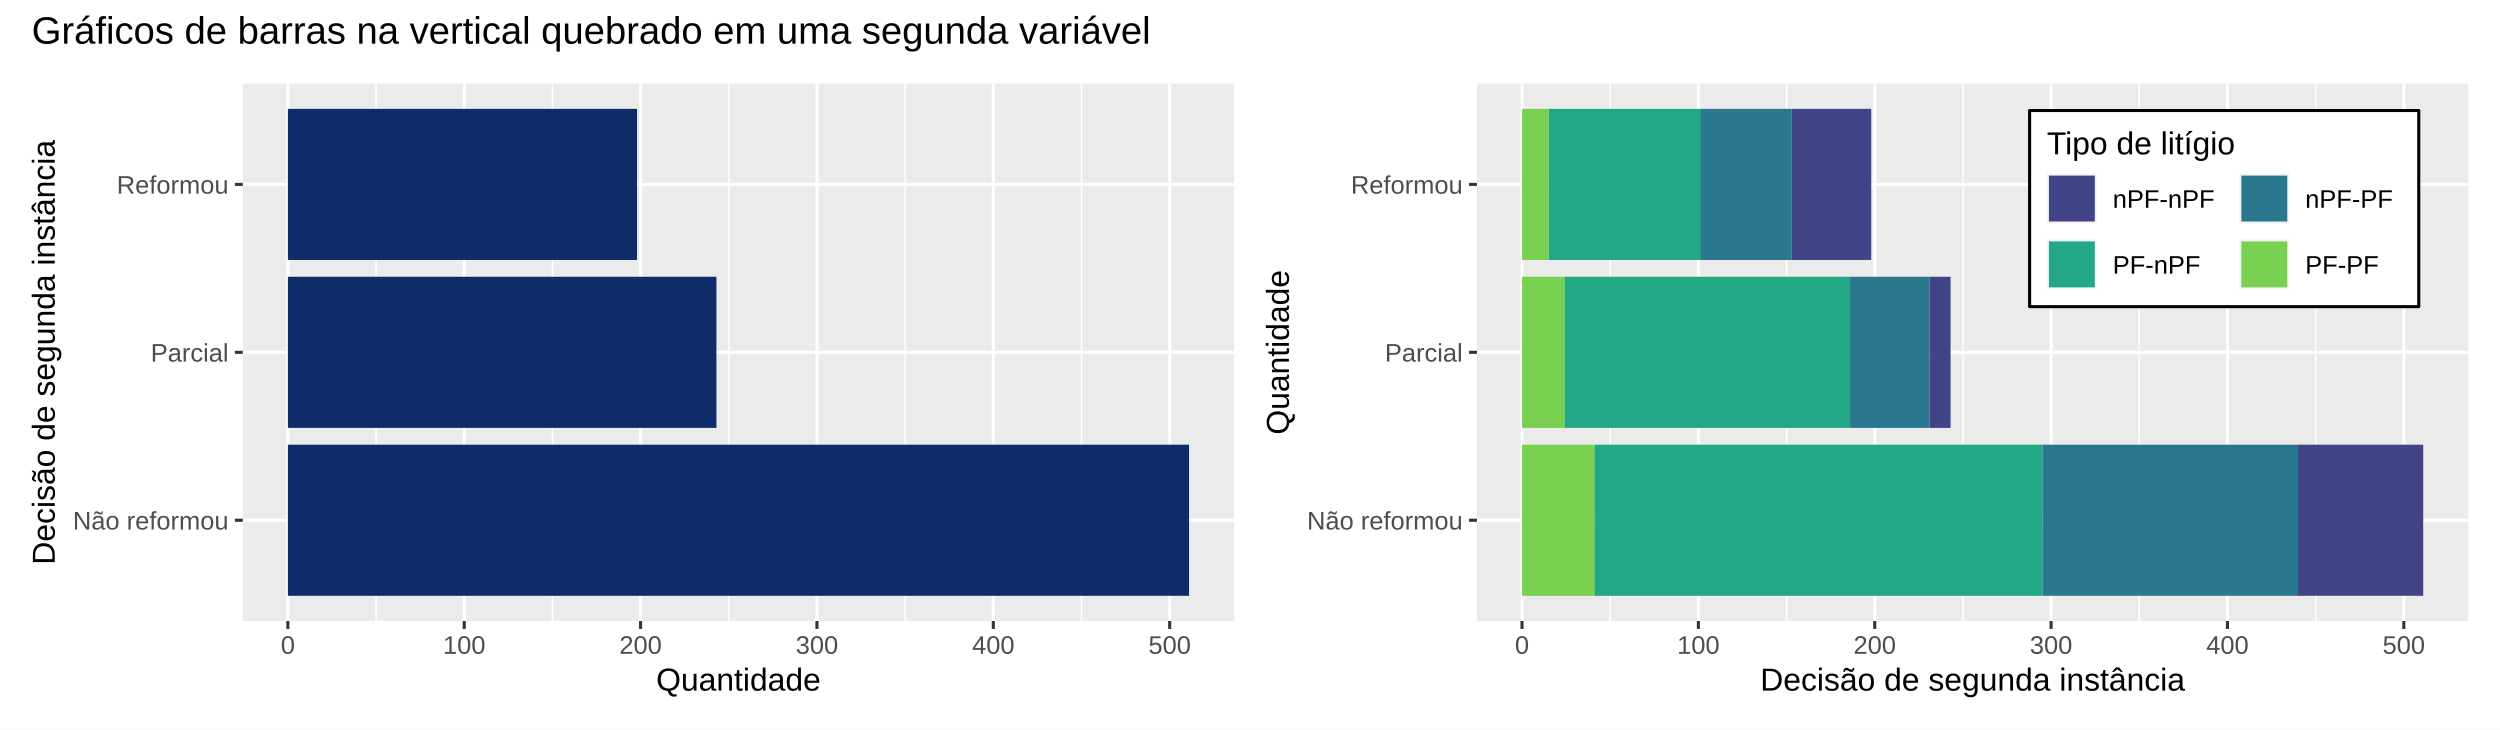
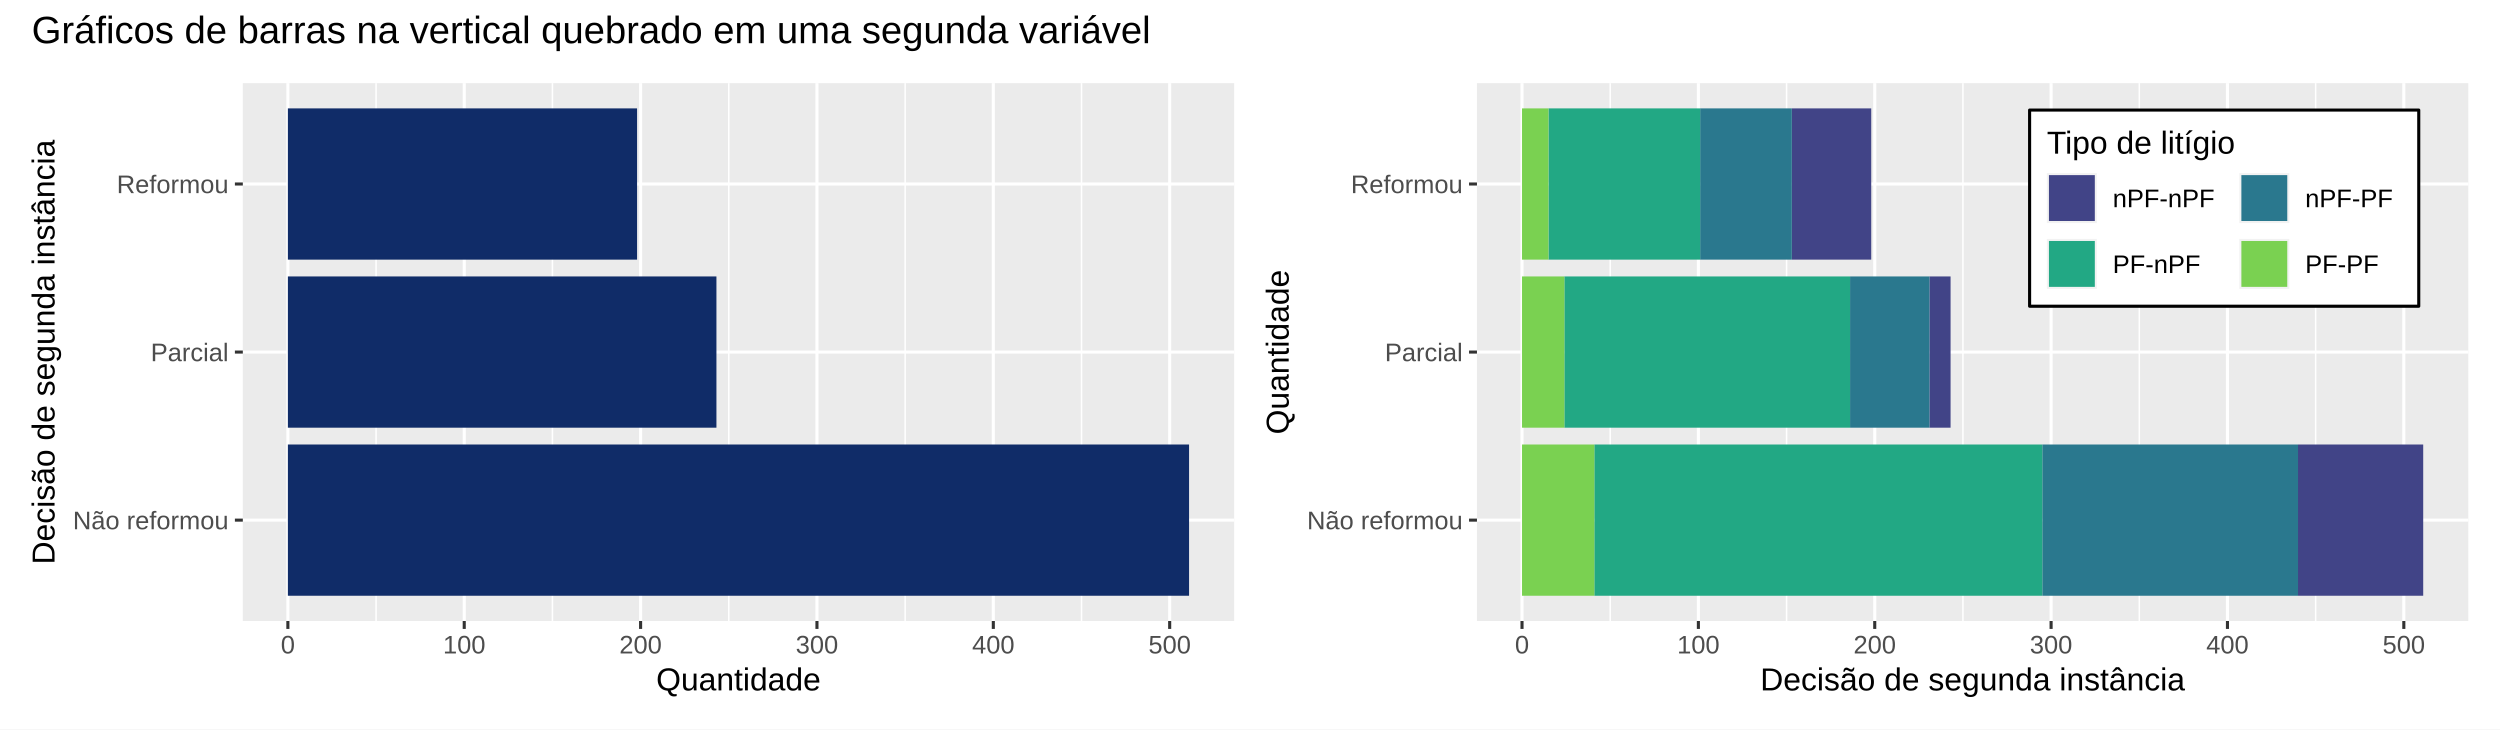
<svg xmlns="http://www.w3.org/2000/svg" class="svglite" width="864.00pt" height="252.00pt" viewBox="0 0 864.00 252.00">
  <defs>
    <style type="text/css">
    .svglite line, .svglite polyline, .svglite polygon, .svglite path, .svglite rect, .svglite circle {
      fill: none;
      stroke: #000000;
      stroke-linecap: round;
      stroke-linejoin: round;
      stroke-miterlimit: 10.00;
    }
    .svglite text {
      white-space: pre;
    }
  </style>
  </defs>
  <rect width="100%" height="100%" style="stroke: none; fill: #FFFFFF;" />
  <defs>
    <clipPath id="cpMC4wMHw4NjQuMDB8MC4wMHwyNTIuMDA=">
      <rect x="0.00" y="0.00" width="864.00" height="252.00" />
    </clipPath>
  </defs>
  <g clip-path="url(#cpMC4wMHw4NjQuMDB8MC4wMHwyNTIuMDA=)">
-     <rect x="0" y="-0" width="864.00" height="252.00" style="stroke-width: 1.07; stroke: #FFFFFF; fill: #FFFFFF;" />
+     <rect x="0" y="0.00" width="864.00" height="252.00" style="stroke-width: 1.07; stroke: #FFFFFF; fill: #FFFFFF;" />
  </g>
  <defs>
-     <clipPath id="cpNS40OHw0MzIuMDB8MjMuNDR8MjQ2LjUy">
-       <rect x="5.48" y="23.44" width="426.52" height="223.08" />
+     <clipPath id="cpNS40OHw0MzIuMDB8MjMuMjd8MjQ2LjUy">
+       <rect x="5.48" y="23.27" width="426.52" height="223.26" />
    </clipPath>
  </defs>
-   <g clip-path="url(#cpNS40OHw0MzIuMDB8MjMuNDR8MjQ2LjUy)">
-     <rect x="5.48" y="23.44" width="426.52" height="223.08" style="stroke-width: 1.07; stroke: #FFFFFF; fill: #FFFFFF;" />
+   <g clip-path="url(#cpNS40OHw0MzIuMDB8MjMuMjd8MjQ2LjUy)">
+     <rect x="5.48" y="23.27" width="426.52" height="223.26" style="stroke-width: 1.07; stroke: #FFFFFF; fill: #FFFFFF;" />
  </g>
  <g clip-path="url(#cpMC4wMHw4NjQuMDB8MC4wMHwyNTIuMDA=)">
</g>
  <defs>
-     <clipPath id="cpODMuOTJ8NDI2LjUyfDI4LjkyfDIxNC42MQ==">
-       <rect x="83.92" y="28.92" width="342.60" height="185.69" />
+     <clipPath id="cpODMuOTJ8NDI2LjUyfDI4Ljc0fDIxNC42MQ==">
+       <rect x="83.92" y="28.74" width="342.60" height="185.87" />
    </clipPath>
  </defs>
-   <g clip-path="url(#cpODMuOTJ8NDI2LjUyfDI4LjkyfDIxNC42MQ==)">
-     <rect x="83.92" y="28.92" width="342.60" height="185.69" style="stroke-width: 1.07; stroke: none; fill: #EBEBEB;" />
-     <polyline points="129.97,214.61 129.97,28.92 " style="stroke-width: 0.53; stroke: #FFFFFF; stroke-linecap: butt;" />
-     <polyline points="190.92,214.61 190.92,28.92 " style="stroke-width: 0.53; stroke: #FFFFFF; stroke-linecap: butt;" />
-     <polyline points="251.87,214.61 251.87,28.92 " style="stroke-width: 0.53; stroke: #FFFFFF; stroke-linecap: butt;" />
-     <polyline points="312.82,214.61 312.82,28.92 " style="stroke-width: 0.53; stroke: #FFFFFF; stroke-linecap: butt;" />
-     <polyline points="373.77,214.61 373.77,28.92 " style="stroke-width: 0.53; stroke: #FFFFFF; stroke-linecap: butt;" />
-     <polyline points="83.92,179.79 426.52,179.79 " style="stroke-width: 1.07; stroke: #FFFFFF; stroke-linecap: butt;" />
-     <polyline points="83.92,121.76 426.52,121.76 " style="stroke-width: 1.07; stroke: #FFFFFF; stroke-linecap: butt;" />
-     <polyline points="83.92,63.73 426.52,63.73 " style="stroke-width: 1.07; stroke: #FFFFFF; stroke-linecap: butt;" />
-     <polyline points="99.49,214.61 99.49,28.92 " style="stroke-width: 1.07; stroke: #FFFFFF; stroke-linecap: butt;" />
-     <polyline points="160.44,214.61 160.44,28.92 " style="stroke-width: 1.07; stroke: #FFFFFF; stroke-linecap: butt;" />
-     <polyline points="221.39,214.61 221.39,28.92 " style="stroke-width: 1.07; stroke: #FFFFFF; stroke-linecap: butt;" />
-     <polyline points="282.34,214.61 282.34,28.92 " style="stroke-width: 1.07; stroke: #FFFFFF; stroke-linecap: butt;" />
-     <polyline points="343.29,214.61 343.29,28.92 " style="stroke-width: 1.07; stroke: #FFFFFF; stroke-linecap: butt;" />
-     <polyline points="404.24,214.61 404.24,28.92 " style="stroke-width: 1.07; stroke: #FFFFFF; stroke-linecap: butt;" />
-     <rect x="99.49" y="153.68" width="311.45" height="52.23" style="stroke-width: 1.07; stroke: none; stroke-linecap: square; stroke-linejoin: miter; fill: #102C68;" />
-     <rect x="99.49" y="95.65" width="148.11" height="52.23" style="stroke-width: 1.07; stroke: none; stroke-linecap: square; stroke-linejoin: miter; fill: #102C68;" />
-     <rect x="99.49" y="37.62" width="120.68" height="52.23" style="stroke-width: 1.07; stroke: none; stroke-linecap: square; stroke-linejoin: miter; fill: #102C68;" />
+   <g clip-path="url(#cpODMuOTJ8NDI2LjUyfDI4Ljc0fDIxNC42MQ==)">
+     <rect x="83.92" y="28.74" width="342.60" height="185.87" style="stroke-width: 1.07; stroke: none; fill: #EBEBEB;" />
+     <polyline points="129.97,214.61 129.97,28.74 " style="stroke-width: 0.53; stroke: #FFFFFF; stroke-linecap: butt;" />
+     <polyline points="190.92,214.61 190.92,28.74 " style="stroke-width: 0.53; stroke: #FFFFFF; stroke-linecap: butt;" />
+     <polyline points="251.87,214.61 251.87,28.74 " style="stroke-width: 0.53; stroke: #FFFFFF; stroke-linecap: butt;" />
+     <polyline points="312.82,214.61 312.82,28.74 " style="stroke-width: 0.53; stroke: #FFFFFF; stroke-linecap: butt;" />
+     <polyline points="373.77,214.61 373.77,28.74 " style="stroke-width: 0.53; stroke: #FFFFFF; stroke-linecap: butt;" />
+     <polyline points="83.92,179.76 426.52,179.76 " style="stroke-width: 1.07; stroke: #FFFFFF; stroke-linecap: butt;" />
+     <polyline points="83.92,121.68 426.52,121.68 " style="stroke-width: 1.07; stroke: #FFFFFF; stroke-linecap: butt;" />
+     <polyline points="83.92,63.59 426.52,63.59 " style="stroke-width: 1.07; stroke: #FFFFFF; stroke-linecap: butt;" />
+     <polyline points="99.49,214.61 99.49,28.74 " style="stroke-width: 1.07; stroke: #FFFFFF; stroke-linecap: butt;" />
+     <polyline points="160.44,214.61 160.44,28.74 " style="stroke-width: 1.07; stroke: #FFFFFF; stroke-linecap: butt;" />
+     <polyline points="221.39,214.61 221.39,28.74 " style="stroke-width: 1.07; stroke: #FFFFFF; stroke-linecap: butt;" />
+     <polyline points="282.34,214.61 282.34,28.74 " style="stroke-width: 1.07; stroke: #FFFFFF; stroke-linecap: butt;" />
+     <polyline points="343.29,214.61 343.29,28.74 " style="stroke-width: 1.07; stroke: #FFFFFF; stroke-linecap: butt;" />
+     <polyline points="404.24,214.61 404.24,28.74 " style="stroke-width: 1.07; stroke: #FFFFFF; stroke-linecap: butt;" />
+     <rect x="99.49" y="153.62" width="311.45" height="52.27" style="stroke-width: 1.07; stroke: none; stroke-linecap: square; stroke-linejoin: miter; fill: #102C68;" />
+     <rect x="99.49" y="95.54" width="148.11" height="52.27" style="stroke-width: 1.07; stroke: none; stroke-linecap: square; stroke-linejoin: miter; fill: #102C68;" />
+     <rect x="99.49" y="37.46" width="120.68" height="52.27" style="stroke-width: 1.07; stroke: none; stroke-linecap: square; stroke-linejoin: miter; fill: #102C68;" />
  </g>
  <g clip-path="url(#cpMC4wMHw4NjQuMDB8MC4wMHwyNTIuMDA=)">
-     <text x="78.99" y="183.00" text-anchor="end" style="font-size: 8.80px;fill: #4D4D4D; font-family: &quot;Liberation Sans&quot;;" textLength="60.46px" lengthAdjust="spacingAndGlyphs">Não reformou</text>
-     <text x="78.99" y="124.97" text-anchor="end" style="font-size: 8.80px;fill: #4D4D4D; font-family: &quot;Liberation Sans&quot;;" textLength="28.85px" lengthAdjust="spacingAndGlyphs">Parcial</text>
-     <text x="78.99" y="66.94" text-anchor="end" style="font-size: 8.80px;fill: #4D4D4D; font-family: &quot;Liberation Sans&quot;;" textLength="42.60px" lengthAdjust="spacingAndGlyphs">Reformou</text>
-     <polyline points="81.18,179.79 83.92,179.79 " style="stroke-width: 1.07; stroke: #333333; stroke-linecap: butt;" />
-     <polyline points="81.18,121.76 83.92,121.76 " style="stroke-width: 1.07; stroke: #333333; stroke-linecap: butt;" />
-     <polyline points="81.18,63.73 83.92,63.73 " style="stroke-width: 1.07; stroke: #333333; stroke-linecap: butt;" />
+     <text x="78.99" y="182.91" text-anchor="end" style="font-size: 8.80px;fill: #4D4D4D; font-family: &quot;Arial&quot;;" textLength="53.81px" lengthAdjust="spacingAndGlyphs">Não reformou</text>
+     <text x="78.99" y="124.83" text-anchor="end" style="font-size: 8.80px;fill: #4D4D4D; font-family: &quot;Arial&quot;;" textLength="26.89px" lengthAdjust="spacingAndGlyphs">Parcial</text>
+     <text x="78.99" y="66.74" text-anchor="end" style="font-size: 8.80px;fill: #4D4D4D; font-family: &quot;Arial&quot;;" textLength="38.64px" lengthAdjust="spacingAndGlyphs">Reformou</text>
+     <polyline points="81.18,179.76 83.92,179.76 " style="stroke-width: 1.07; stroke: #333333; stroke-linecap: butt;" />
+     <polyline points="81.18,121.68 83.92,121.68 " style="stroke-width: 1.07; stroke: #333333; stroke-linecap: butt;" />
+     <polyline points="81.18,63.59 83.92,63.59 " style="stroke-width: 1.07; stroke: #333333; stroke-linecap: butt;" />
    <polyline points="99.49,217.35 99.49,214.61 " style="stroke-width: 1.07; stroke: #333333; stroke-linecap: butt;" />
    <polyline points="160.44,217.35 160.44,214.61 " style="stroke-width: 1.07; stroke: #333333; stroke-linecap: butt;" />
    <polyline points="221.39,217.35 221.39,214.61 " style="stroke-width: 1.07; stroke: #333333; stroke-linecap: butt;" />
    <polyline points="282.34,217.35 282.34,214.61 " style="stroke-width: 1.07; stroke: #333333; stroke-linecap: butt;" />
    <polyline points="343.29,217.35 343.29,214.61 " style="stroke-width: 1.07; stroke: #333333; stroke-linecap: butt;" />
    <polyline points="404.24,217.35 404.24,214.61 " style="stroke-width: 1.07; stroke: #333333; stroke-linecap: butt;" />
-     <text x="99.49" y="225.96" text-anchor="middle" style="font-size: 8.80px;fill: #4D4D4D; font-family: &quot;Liberation Sans&quot;;" textLength="5.59px" lengthAdjust="spacingAndGlyphs">0</text>
-     <text x="160.44" y="225.96" text-anchor="middle" style="font-size: 8.80px;fill: #4D4D4D; font-family: &quot;Liberation Sans&quot;;" textLength="16.78px" lengthAdjust="spacingAndGlyphs">100</text>
-     <text x="221.39" y="225.96" text-anchor="middle" style="font-size: 8.80px;fill: #4D4D4D; font-family: &quot;Liberation Sans&quot;;" textLength="16.78px" lengthAdjust="spacingAndGlyphs">200</text>
-     <text x="282.34" y="225.96" text-anchor="middle" style="font-size: 8.80px;fill: #4D4D4D; font-family: &quot;Liberation Sans&quot;;" textLength="16.78px" lengthAdjust="spacingAndGlyphs">300</text>
-     <text x="343.29" y="225.96" text-anchor="middle" style="font-size: 8.80px;fill: #4D4D4D; font-family: &quot;Liberation Sans&quot;;" textLength="16.78px" lengthAdjust="spacingAndGlyphs">400</text>
-     <text x="404.24" y="225.96" text-anchor="middle" style="font-size: 8.80px;fill: #4D4D4D; font-family: &quot;Liberation Sans&quot;;" textLength="16.78px" lengthAdjust="spacingAndGlyphs">500</text>
-     <text x="255.22" y="238.68" text-anchor="middle" style="font-size: 11.00px; font-family: &quot;Liberation Sans&quot;;" textLength="64.19px" lengthAdjust="spacingAndGlyphs">Quantidade</text>
-     <text transform="translate(18.92,121.76) rotate(-90)" text-anchor="middle" style="font-size: 11.00px; font-family: &quot;Liberation Sans&quot;;" textLength="164.58px" lengthAdjust="spacingAndGlyphs">Decisão de segunda instância</text>
+     <text x="99.49" y="225.84" text-anchor="middle" style="font-size: 8.80px;fill: #4D4D4D; font-family: &quot;Arial&quot;;" textLength="4.90px" lengthAdjust="spacingAndGlyphs">0</text>
+     <text x="160.44" y="225.84" text-anchor="middle" style="font-size: 8.80px;fill: #4D4D4D; font-family: &quot;Arial&quot;;" textLength="14.69px" lengthAdjust="spacingAndGlyphs">100</text>
+     <text x="221.39" y="225.84" text-anchor="middle" style="font-size: 8.80px;fill: #4D4D4D; font-family: &quot;Arial&quot;;" textLength="14.69px" lengthAdjust="spacingAndGlyphs">200</text>
+     <text x="282.34" y="225.84" text-anchor="middle" style="font-size: 8.80px;fill: #4D4D4D; font-family: &quot;Arial&quot;;" textLength="14.69px" lengthAdjust="spacingAndGlyphs">300</text>
+     <text x="343.29" y="225.84" text-anchor="middle" style="font-size: 8.80px;fill: #4D4D4D; font-family: &quot;Arial&quot;;" textLength="14.69px" lengthAdjust="spacingAndGlyphs">400</text>
+     <text x="404.24" y="225.84" text-anchor="middle" style="font-size: 8.80px;fill: #4D4D4D; font-family: &quot;Arial&quot;;" textLength="14.69px" lengthAdjust="spacingAndGlyphs">500</text>
+     <text x="255.22" y="238.61" text-anchor="middle" style="font-size: 11.00px; font-family: &quot;Arial&quot;;" textLength="56.90px" lengthAdjust="spacingAndGlyphs">Quantidade</text>
+     <text transform="translate(18.85,121.68) rotate(-90)" text-anchor="middle" style="font-size: 11.00px; font-family: &quot;Arial&quot;;" textLength="146.81px" lengthAdjust="spacingAndGlyphs">Decisão de segunda instância</text>
  </g>
  <defs>
-     <clipPath id="cpNDMyLjAwfDg1OC41MnwyMy40NHwyNDYuNTI=">
-       <rect x="432.00" y="23.44" width="426.52" height="223.08" />
+     <clipPath id="cpNDMyLjAwfDg1OC41MnwyMy4yN3wyNDYuNTI=">
+       <rect x="432.00" y="23.27" width="426.52" height="223.26" />
    </clipPath>
  </defs>
-   <g clip-path="url(#cpNDMyLjAwfDg1OC41MnwyMy40NHwyNDYuNTI=)">
-     <rect x="432.00" y="23.44" width="426.52" height="223.08" style="stroke-width: 1.07; stroke: #FFFFFF; fill: #FFFFFF;" />
+   <g clip-path="url(#cpNDMyLjAwfDg1OC41MnwyMy4yN3wyNDYuNTI=)">
+     <rect x="432.00" y="23.27" width="426.52" height="223.26" style="stroke-width: 1.07; stroke: #FFFFFF; fill: #FFFFFF;" />
  </g>
  <g clip-path="url(#cpMC4wMHw4NjQuMDB8MC4wMHwyNTIuMDA=)">
</g>
  <defs>
-     <clipPath id="cpNTEwLjQ0fDg1My4wNHwyOC45MnwyMTQuNjE=">
-       <rect x="510.44" y="28.92" width="342.60" height="185.69" />
+     <clipPath id="cpNTEwLjQ0fDg1My4wNHwyOC43NHwyMTQuNjE=">
+       <rect x="510.44" y="28.74" width="342.60" height="185.87" />
    </clipPath>
  </defs>
-   <g clip-path="url(#cpNTEwLjQ0fDg1My4wNHwyOC45MnwyMTQuNjE=)">
-     <rect x="510.44" y="28.92" width="342.60" height="185.69" style="stroke-width: 1.07; stroke: none; fill: #EBEBEB;" />
-     <polyline points="556.49,214.61 556.49,28.92 " style="stroke-width: 0.53; stroke: #FFFFFF; stroke-linecap: butt;" />
-     <polyline points="617.44,214.61 617.44,28.92 " style="stroke-width: 0.53; stroke: #FFFFFF; stroke-linecap: butt;" />
-     <polyline points="678.39,214.61 678.39,28.92 " style="stroke-width: 0.53; stroke: #FFFFFF; stroke-linecap: butt;" />
-     <polyline points="739.34,214.61 739.34,28.92 " style="stroke-width: 0.53; stroke: #FFFFFF; stroke-linecap: butt;" />
-     <polyline points="800.29,214.61 800.29,28.92 " style="stroke-width: 0.53; stroke: #FFFFFF; stroke-linecap: butt;" />
-     <polyline points="510.44,179.79 853.04,179.79 " style="stroke-width: 1.07; stroke: #FFFFFF; stroke-linecap: butt;" />
-     <polyline points="510.44,121.76 853.04,121.76 " style="stroke-width: 1.07; stroke: #FFFFFF; stroke-linecap: butt;" />
-     <polyline points="510.44,63.73 853.04,63.73 " style="stroke-width: 1.07; stroke: #FFFFFF; stroke-linecap: butt;" />
-     <polyline points="526.01,214.61 526.01,28.92 " style="stroke-width: 1.07; stroke: #FFFFFF; stroke-linecap: butt;" />
-     <polyline points="586.96,214.61 586.96,28.92 " style="stroke-width: 1.07; stroke: #FFFFFF; stroke-linecap: butt;" />
-     <polyline points="647.91,214.61 647.91,28.92 " style="stroke-width: 1.07; stroke: #FFFFFF; stroke-linecap: butt;" />
-     <polyline points="708.86,214.61 708.86,28.92 " style="stroke-width: 1.07; stroke: #FFFFFF; stroke-linecap: butt;" />
-     <polyline points="769.81,214.61 769.81,28.92 " style="stroke-width: 1.07; stroke: #FFFFFF; stroke-linecap: butt;" />
-     <polyline points="830.76,214.61 830.76,28.92 " style="stroke-width: 1.07; stroke: #FFFFFF; stroke-linecap: butt;" />
-     <rect x="794.19" y="153.68" width="43.27" height="52.23" style="stroke-width: 1.07; stroke: none; stroke-linecap: square; stroke-linejoin: miter; fill: #414487;" />
-     <rect x="705.82" y="153.68" width="88.38" height="52.23" style="stroke-width: 1.07; stroke: none; stroke-linecap: square; stroke-linejoin: miter; fill: #2A788E;" />
-     <rect x="551.00" y="153.68" width="154.81" height="52.23" style="stroke-width: 1.07; stroke: none; stroke-linecap: square; stroke-linejoin: miter; fill: #22A884;" />
-     <rect x="526.01" y="153.68" width="24.99" height="52.23" style="stroke-width: 1.07; stroke: none; stroke-linecap: square; stroke-linejoin: miter; fill: #7AD151;" />
-     <rect x="666.81" y="95.65" width="7.31" height="52.23" style="stroke-width: 1.07; stroke: none; stroke-linecap: square; stroke-linejoin: miter; fill: #414487;" />
-     <rect x="639.38" y="95.65" width="27.43" height="52.23" style="stroke-width: 1.07; stroke: none; stroke-linecap: square; stroke-linejoin: miter; fill: #2A788E;" />
-     <rect x="540.64" y="95.65" width="98.74" height="52.23" style="stroke-width: 1.07; stroke: none; stroke-linecap: square; stroke-linejoin: miter; fill: #22A884;" />
-     <rect x="526.01" y="95.65" width="14.63" height="52.23" style="stroke-width: 1.07; stroke: none; stroke-linecap: square; stroke-linejoin: miter; fill: #7AD151;" />
-     <rect x="619.27" y="37.62" width="27.43" height="52.23" style="stroke-width: 1.07; stroke: none; stroke-linecap: square; stroke-linejoin: miter; fill: #414487;" />
-     <rect x="587.57" y="37.62" width="31.69" height="52.23" style="stroke-width: 1.07; stroke: none; stroke-linecap: square; stroke-linejoin: miter; fill: #2A788E;" />
-     <rect x="535.16" y="37.62" width="52.42" height="52.23" style="stroke-width: 1.07; stroke: none; stroke-linecap: square; stroke-linejoin: miter; fill: #22A884;" />
-     <rect x="526.01" y="37.62" width="9.14" height="52.23" style="stroke-width: 1.07; stroke: none; stroke-linecap: square; stroke-linejoin: miter; fill: #7AD151;" />
+   <g clip-path="url(#cpNTEwLjQ0fDg1My4wNHwyOC43NHwyMTQuNjE=)">
+     <rect x="510.44" y="28.74" width="342.60" height="185.87" style="stroke-width: 1.07; stroke: none; fill: #EBEBEB;" />
+     <polyline points="556.49,214.61 556.49,28.74 " style="stroke-width: 0.53; stroke: #FFFFFF; stroke-linecap: butt;" />
+     <polyline points="617.44,214.61 617.44,28.74 " style="stroke-width: 0.53; stroke: #FFFFFF; stroke-linecap: butt;" />
+     <polyline points="678.39,214.61 678.39,28.74 " style="stroke-width: 0.53; stroke: #FFFFFF; stroke-linecap: butt;" />
+     <polyline points="739.34,214.61 739.34,28.74 " style="stroke-width: 0.53; stroke: #FFFFFF; stroke-linecap: butt;" />
+     <polyline points="800.29,214.61 800.29,28.74 " style="stroke-width: 0.53; stroke: #FFFFFF; stroke-linecap: butt;" />
+     <polyline points="510.44,179.76 853.04,179.76 " style="stroke-width: 1.07; stroke: #FFFFFF; stroke-linecap: butt;" />
+     <polyline points="510.44,121.68 853.04,121.68 " style="stroke-width: 1.07; stroke: #FFFFFF; stroke-linecap: butt;" />
+     <polyline points="510.44,63.59 853.04,63.59 " style="stroke-width: 1.07; stroke: #FFFFFF; stroke-linecap: butt;" />
+     <polyline points="526.01,214.61 526.01,28.74 " style="stroke-width: 1.07; stroke: #FFFFFF; stroke-linecap: butt;" />
+     <polyline points="586.96,214.61 586.96,28.74 " style="stroke-width: 1.07; stroke: #FFFFFF; stroke-linecap: butt;" />
+     <polyline points="647.91,214.61 647.91,28.74 " style="stroke-width: 1.07; stroke: #FFFFFF; stroke-linecap: butt;" />
+     <polyline points="708.86,214.61 708.86,28.74 " style="stroke-width: 1.07; stroke: #FFFFFF; stroke-linecap: butt;" />
+     <polyline points="769.81,214.61 769.81,28.74 " style="stroke-width: 1.07; stroke: #FFFFFF; stroke-linecap: butt;" />
+     <polyline points="830.76,214.61 830.76,28.74 " style="stroke-width: 1.07; stroke: #FFFFFF; stroke-linecap: butt;" />
+     <rect x="794.19" y="153.62" width="43.27" height="52.27" style="stroke-width: 1.07; stroke: none; stroke-linecap: square; stroke-linejoin: miter; fill: #414487;" />
+     <rect x="705.82" y="153.62" width="88.38" height="52.27" style="stroke-width: 1.07; stroke: none; stroke-linecap: square; stroke-linejoin: miter; fill: #2A788E;" />
+     <rect x="551.00" y="153.62" width="154.81" height="52.27" style="stroke-width: 1.07; stroke: none; stroke-linecap: square; stroke-linejoin: miter; fill: #22A884;" />
+     <rect x="526.01" y="153.62" width="24.99" height="52.27" style="stroke-width: 1.07; stroke: none; stroke-linecap: square; stroke-linejoin: miter; fill: #7AD151;" />
+     <rect x="666.81" y="95.54" width="7.31" height="52.27" style="stroke-width: 1.07; stroke: none; stroke-linecap: square; stroke-linejoin: miter; fill: #414487;" />
+     <rect x="639.38" y="95.54" width="27.43" height="52.27" style="stroke-width: 1.07; stroke: none; stroke-linecap: square; stroke-linejoin: miter; fill: #2A788E;" />
+     <rect x="540.64" y="95.54" width="98.74" height="52.27" style="stroke-width: 1.07; stroke: none; stroke-linecap: square; stroke-linejoin: miter; fill: #22A884;" />
+     <rect x="526.01" y="95.54" width="14.63" height="52.27" style="stroke-width: 1.07; stroke: none; stroke-linecap: square; stroke-linejoin: miter; fill: #7AD151;" />
+     <rect x="619.27" y="37.46" width="27.43" height="52.27" style="stroke-width: 1.07; stroke: none; stroke-linecap: square; stroke-linejoin: miter; fill: #414487;" />
+     <rect x="587.57" y="37.46" width="31.69" height="52.27" style="stroke-width: 1.07; stroke: none; stroke-linecap: square; stroke-linejoin: miter; fill: #2A788E;" />
+     <rect x="535.16" y="37.46" width="52.42" height="52.27" style="stroke-width: 1.07; stroke: none; stroke-linecap: square; stroke-linejoin: miter; fill: #22A884;" />
+     <rect x="526.01" y="37.46" width="9.14" height="52.27" style="stroke-width: 1.07; stroke: none; stroke-linecap: square; stroke-linejoin: miter; fill: #7AD151;" />
  </g>
  <g clip-path="url(#cpMC4wMHw4NjQuMDB8MC4wMHwyNTIuMDA=)">
-     <text x="505.51" y="183.00" text-anchor="end" style="font-size: 8.80px;fill: #4D4D4D; font-family: &quot;Liberation Sans&quot;;" textLength="60.46px" lengthAdjust="spacingAndGlyphs">Não reformou</text>
-     <text x="505.51" y="124.97" text-anchor="end" style="font-size: 8.80px;fill: #4D4D4D; font-family: &quot;Liberation Sans&quot;;" textLength="28.85px" lengthAdjust="spacingAndGlyphs">Parcial</text>
-     <text x="505.51" y="66.94" text-anchor="end" style="font-size: 8.80px;fill: #4D4D4D; font-family: &quot;Liberation Sans&quot;;" textLength="42.60px" lengthAdjust="spacingAndGlyphs">Reformou</text>
-     <polyline points="507.70,179.79 510.44,179.79 " style="stroke-width: 1.07; stroke: #333333; stroke-linecap: butt;" />
-     <polyline points="507.70,121.76 510.44,121.76 " style="stroke-width: 1.07; stroke: #333333; stroke-linecap: butt;" />
-     <polyline points="507.70,63.73 510.44,63.73 " style="stroke-width: 1.07; stroke: #333333; stroke-linecap: butt;" />
+     <text x="505.51" y="182.91" text-anchor="end" style="font-size: 8.80px;fill: #4D4D4D; font-family: &quot;Arial&quot;;" textLength="53.81px" lengthAdjust="spacingAndGlyphs">Não reformou</text>
+     <text x="505.51" y="124.83" text-anchor="end" style="font-size: 8.80px;fill: #4D4D4D; font-family: &quot;Arial&quot;;" textLength="26.89px" lengthAdjust="spacingAndGlyphs">Parcial</text>
+     <text x="505.51" y="66.74" text-anchor="end" style="font-size: 8.80px;fill: #4D4D4D; font-family: &quot;Arial&quot;;" textLength="38.64px" lengthAdjust="spacingAndGlyphs">Reformou</text>
+     <polyline points="507.70,179.76 510.44,179.76 " style="stroke-width: 1.07; stroke: #333333; stroke-linecap: butt;" />
+     <polyline points="507.70,121.68 510.44,121.68 " style="stroke-width: 1.07; stroke: #333333; stroke-linecap: butt;" />
+     <polyline points="507.70,63.59 510.44,63.59 " style="stroke-width: 1.07; stroke: #333333; stroke-linecap: butt;" />
    <polyline points="526.01,217.35 526.01,214.61 " style="stroke-width: 1.07; stroke: #333333; stroke-linecap: butt;" />
    <polyline points="586.96,217.35 586.96,214.61 " style="stroke-width: 1.07; stroke: #333333; stroke-linecap: butt;" />
    <polyline points="647.91,217.35 647.91,214.61 " style="stroke-width: 1.07; stroke: #333333; stroke-linecap: butt;" />
    <polyline points="708.86,217.35 708.86,214.61 " style="stroke-width: 1.07; stroke: #333333; stroke-linecap: butt;" />
    <polyline points="769.81,217.35 769.81,214.61 " style="stroke-width: 1.07; stroke: #333333; stroke-linecap: butt;" />
    <polyline points="830.76,217.35 830.76,214.61 " style="stroke-width: 1.07; stroke: #333333; stroke-linecap: butt;" />
-     <text x="526.01" y="225.96" text-anchor="middle" style="font-size: 8.80px;fill: #4D4D4D; font-family: &quot;Liberation Sans&quot;;" textLength="5.59px" lengthAdjust="spacingAndGlyphs">0</text>
-     <text x="586.96" y="225.96" text-anchor="middle" style="font-size: 8.80px;fill: #4D4D4D; font-family: &quot;Liberation Sans&quot;;" textLength="16.78px" lengthAdjust="spacingAndGlyphs">100</text>
-     <text x="647.91" y="225.96" text-anchor="middle" style="font-size: 8.80px;fill: #4D4D4D; font-family: &quot;Liberation Sans&quot;;" textLength="16.78px" lengthAdjust="spacingAndGlyphs">200</text>
-     <text x="708.86" y="225.96" text-anchor="middle" style="font-size: 8.80px;fill: #4D4D4D; font-family: &quot;Liberation Sans&quot;;" textLength="16.78px" lengthAdjust="spacingAndGlyphs">300</text>
-     <text x="769.81" y="225.96" text-anchor="middle" style="font-size: 8.80px;fill: #4D4D4D; font-family: &quot;Liberation Sans&quot;;" textLength="16.78px" lengthAdjust="spacingAndGlyphs">400</text>
-     <text x="830.76" y="225.96" text-anchor="middle" style="font-size: 8.80px;fill: #4D4D4D; font-family: &quot;Liberation Sans&quot;;" textLength="16.78px" lengthAdjust="spacingAndGlyphs">500</text>
-     <text x="681.74" y="238.68" text-anchor="middle" style="font-size: 11.00px; font-family: &quot;Liberation Sans&quot;;" textLength="164.58px" lengthAdjust="spacingAndGlyphs">Decisão de segunda instância</text>
-     <text transform="translate(445.44,121.76) rotate(-90)" text-anchor="middle" style="font-size: 11.00px; font-family: &quot;Liberation Sans&quot;;" textLength="64.19px" lengthAdjust="spacingAndGlyphs">Quantidade</text>
-     <rect x="701.43" y="38.20" width="134.49" height="67.79" style="stroke-width: 1.07; fill: #FFFFFF;" />
-     <text x="707.40" y="53.35" style="font-size: 11.00px; font-family: &quot;Liberation Sans&quot;;" textLength="74.17px" lengthAdjust="spacingAndGlyphs">Tipo de litígio</text>
-     <rect x="707.40" y="59.98" width="17.28" height="17.28" style="stroke-width: 1.07; stroke: none; fill: #F2F2F2;" />
-     <rect x="708.11" y="60.69" width="15.86" height="15.86" style="stroke-width: 1.07; stroke: none; stroke-linecap: square; stroke-linejoin: miter; fill: #414487;" />
-     <rect x="773.91" y="59.98" width="17.28" height="17.28" style="stroke-width: 1.07; stroke: none; fill: #F2F2F2;" />
-     <rect x="774.62" y="60.69" width="15.86" height="15.86" style="stroke-width: 1.07; stroke: none; stroke-linecap: square; stroke-linejoin: miter; fill: #2A788E;" />
-     <rect x="707.40" y="82.74" width="17.28" height="17.28" style="stroke-width: 1.07; stroke: none; fill: #F2F2F2;" />
-     <rect x="708.11" y="83.45" width="15.86" height="15.86" style="stroke-width: 1.07; stroke: none; stroke-linecap: square; stroke-linejoin: miter; fill: #22A884;" />
-     <rect x="773.91" y="82.74" width="17.28" height="17.28" style="stroke-width: 1.07; stroke: none; fill: #F2F2F2;" />
-     <rect x="774.62" y="83.45" width="15.86" height="15.86" style="stroke-width: 1.07; stroke: none; stroke-linecap: square; stroke-linejoin: miter; fill: #7AD151;" />
-     <text x="730.16" y="71.82" style="font-size: 8.80px; font-family: &quot;Liberation Sans&quot;;" textLength="35.06px" lengthAdjust="spacingAndGlyphs">nPF-nPF</text>
-     <text x="796.67" y="71.82" style="font-size: 8.80px; font-family: &quot;Liberation Sans&quot;;" textLength="29.48px" lengthAdjust="spacingAndGlyphs">nPF-PF</text>
-     <text x="730.16" y="94.58" style="font-size: 8.80px; font-family: &quot;Liberation Sans&quot;;" textLength="29.48px" lengthAdjust="spacingAndGlyphs">PF-nPF</text>
-     <text x="796.67" y="94.58" style="font-size: 8.80px; font-family: &quot;Liberation Sans&quot;;" textLength="23.91px" lengthAdjust="spacingAndGlyphs">PF-PF</text>
-     <text x="10.96" y="15.10" style="font-size: 13.20px; font-family: &quot;Liberation Sans&quot;;" textLength="438.70px" lengthAdjust="spacingAndGlyphs">Gráficos de barras na vertical quebrado em uma segunda variável</text>
+     <text x="526.01" y="225.84" text-anchor="middle" style="font-size: 8.80px;fill: #4D4D4D; font-family: &quot;Arial&quot;;" textLength="4.90px" lengthAdjust="spacingAndGlyphs">0</text>
+     <text x="586.96" y="225.84" text-anchor="middle" style="font-size: 8.80px;fill: #4D4D4D; font-family: &quot;Arial&quot;;" textLength="14.69px" lengthAdjust="spacingAndGlyphs">100</text>
+     <text x="647.91" y="225.84" text-anchor="middle" style="font-size: 8.80px;fill: #4D4D4D; font-family: &quot;Arial&quot;;" textLength="14.69px" lengthAdjust="spacingAndGlyphs">200</text>
+     <text x="708.86" y="225.84" text-anchor="middle" style="font-size: 8.80px;fill: #4D4D4D; font-family: &quot;Arial&quot;;" textLength="14.69px" lengthAdjust="spacingAndGlyphs">300</text>
+     <text x="769.81" y="225.84" text-anchor="middle" style="font-size: 8.80px;fill: #4D4D4D; font-family: &quot;Arial&quot;;" textLength="14.69px" lengthAdjust="spacingAndGlyphs">400</text>
+     <text x="830.76" y="225.84" text-anchor="middle" style="font-size: 8.80px;fill: #4D4D4D; font-family: &quot;Arial&quot;;" textLength="14.69px" lengthAdjust="spacingAndGlyphs">500</text>
+     <text x="681.74" y="238.61" text-anchor="middle" style="font-size: 11.00px; font-family: &quot;Arial&quot;;" textLength="146.81px" lengthAdjust="spacingAndGlyphs">Decisão de segunda instância</text>
+     <text transform="translate(445.37,121.68) rotate(-90)" text-anchor="middle" style="font-size: 11.00px; font-family: &quot;Arial&quot;;" textLength="56.90px" lengthAdjust="spacingAndGlyphs">Quantidade</text>
+     <rect x="701.43" y="38.04" width="134.49" height="67.79" style="stroke-width: 1.07; fill: #FFFFFF;" />
+     <text x="707.40" y="53.11" style="font-size: 11.00px; font-family: &quot;Arial&quot;;" textLength="65.03px" lengthAdjust="spacingAndGlyphs">Tipo de litígio</text>
+     <rect x="707.40" y="59.81" width="17.28" height="17.28" style="stroke-width: 1.07; stroke: none; fill: #F2F2F2;" />
+     <rect x="708.11" y="60.52" width="15.86" height="15.86" style="stroke-width: 1.07; stroke: none; stroke-linecap: square; stroke-linejoin: miter; fill: #414487;" />
+     <rect x="773.91" y="59.81" width="17.28" height="17.28" style="stroke-width: 1.07; stroke: none; fill: #F2F2F2;" />
+     <rect x="774.62" y="60.52" width="15.86" height="15.86" style="stroke-width: 1.07; stroke: none; stroke-linecap: square; stroke-linejoin: miter; fill: #2A788E;" />
+     <rect x="707.40" y="82.57" width="17.28" height="17.28" style="stroke-width: 1.07; stroke: none; fill: #F2F2F2;" />
+     <rect x="708.11" y="83.28" width="15.86" height="15.86" style="stroke-width: 1.07; stroke: none; stroke-linecap: square; stroke-linejoin: miter; fill: #22A884;" />
+     <rect x="773.91" y="82.57" width="17.28" height="17.28" style="stroke-width: 1.07; stroke: none; fill: #F2F2F2;" />
+     <rect x="774.62" y="83.28" width="15.86" height="15.86" style="stroke-width: 1.07; stroke: none; stroke-linecap: square; stroke-linejoin: miter; fill: #7AD151;" />
+     <text x="730.16" y="71.60" style="font-size: 8.80px; font-family: &quot;Arial&quot;;" textLength="35.20px" lengthAdjust="spacingAndGlyphs">nPF-nPF</text>
+     <text x="796.67" y="71.60" style="font-size: 8.80px; font-family: &quot;Arial&quot;;" textLength="30.30px" lengthAdjust="spacingAndGlyphs">nPF-PF</text>
+     <text x="730.16" y="94.36" style="font-size: 8.80px; font-family: &quot;Arial&quot;;" textLength="30.30px" lengthAdjust="spacingAndGlyphs">PF-nPF</text>
+     <text x="796.67" y="94.36" style="font-size: 8.80px; font-family: &quot;Arial&quot;;" textLength="25.41px" lengthAdjust="spacingAndGlyphs">PF-PF</text>
+     <text x="10.96" y="14.93" style="font-size: 13.20px; font-family: &quot;Arial&quot;;" textLength="386.42px" lengthAdjust="spacingAndGlyphs">Gráficos de barras na vertical quebrado em uma segunda variável</text>
  </g>
</svg>
